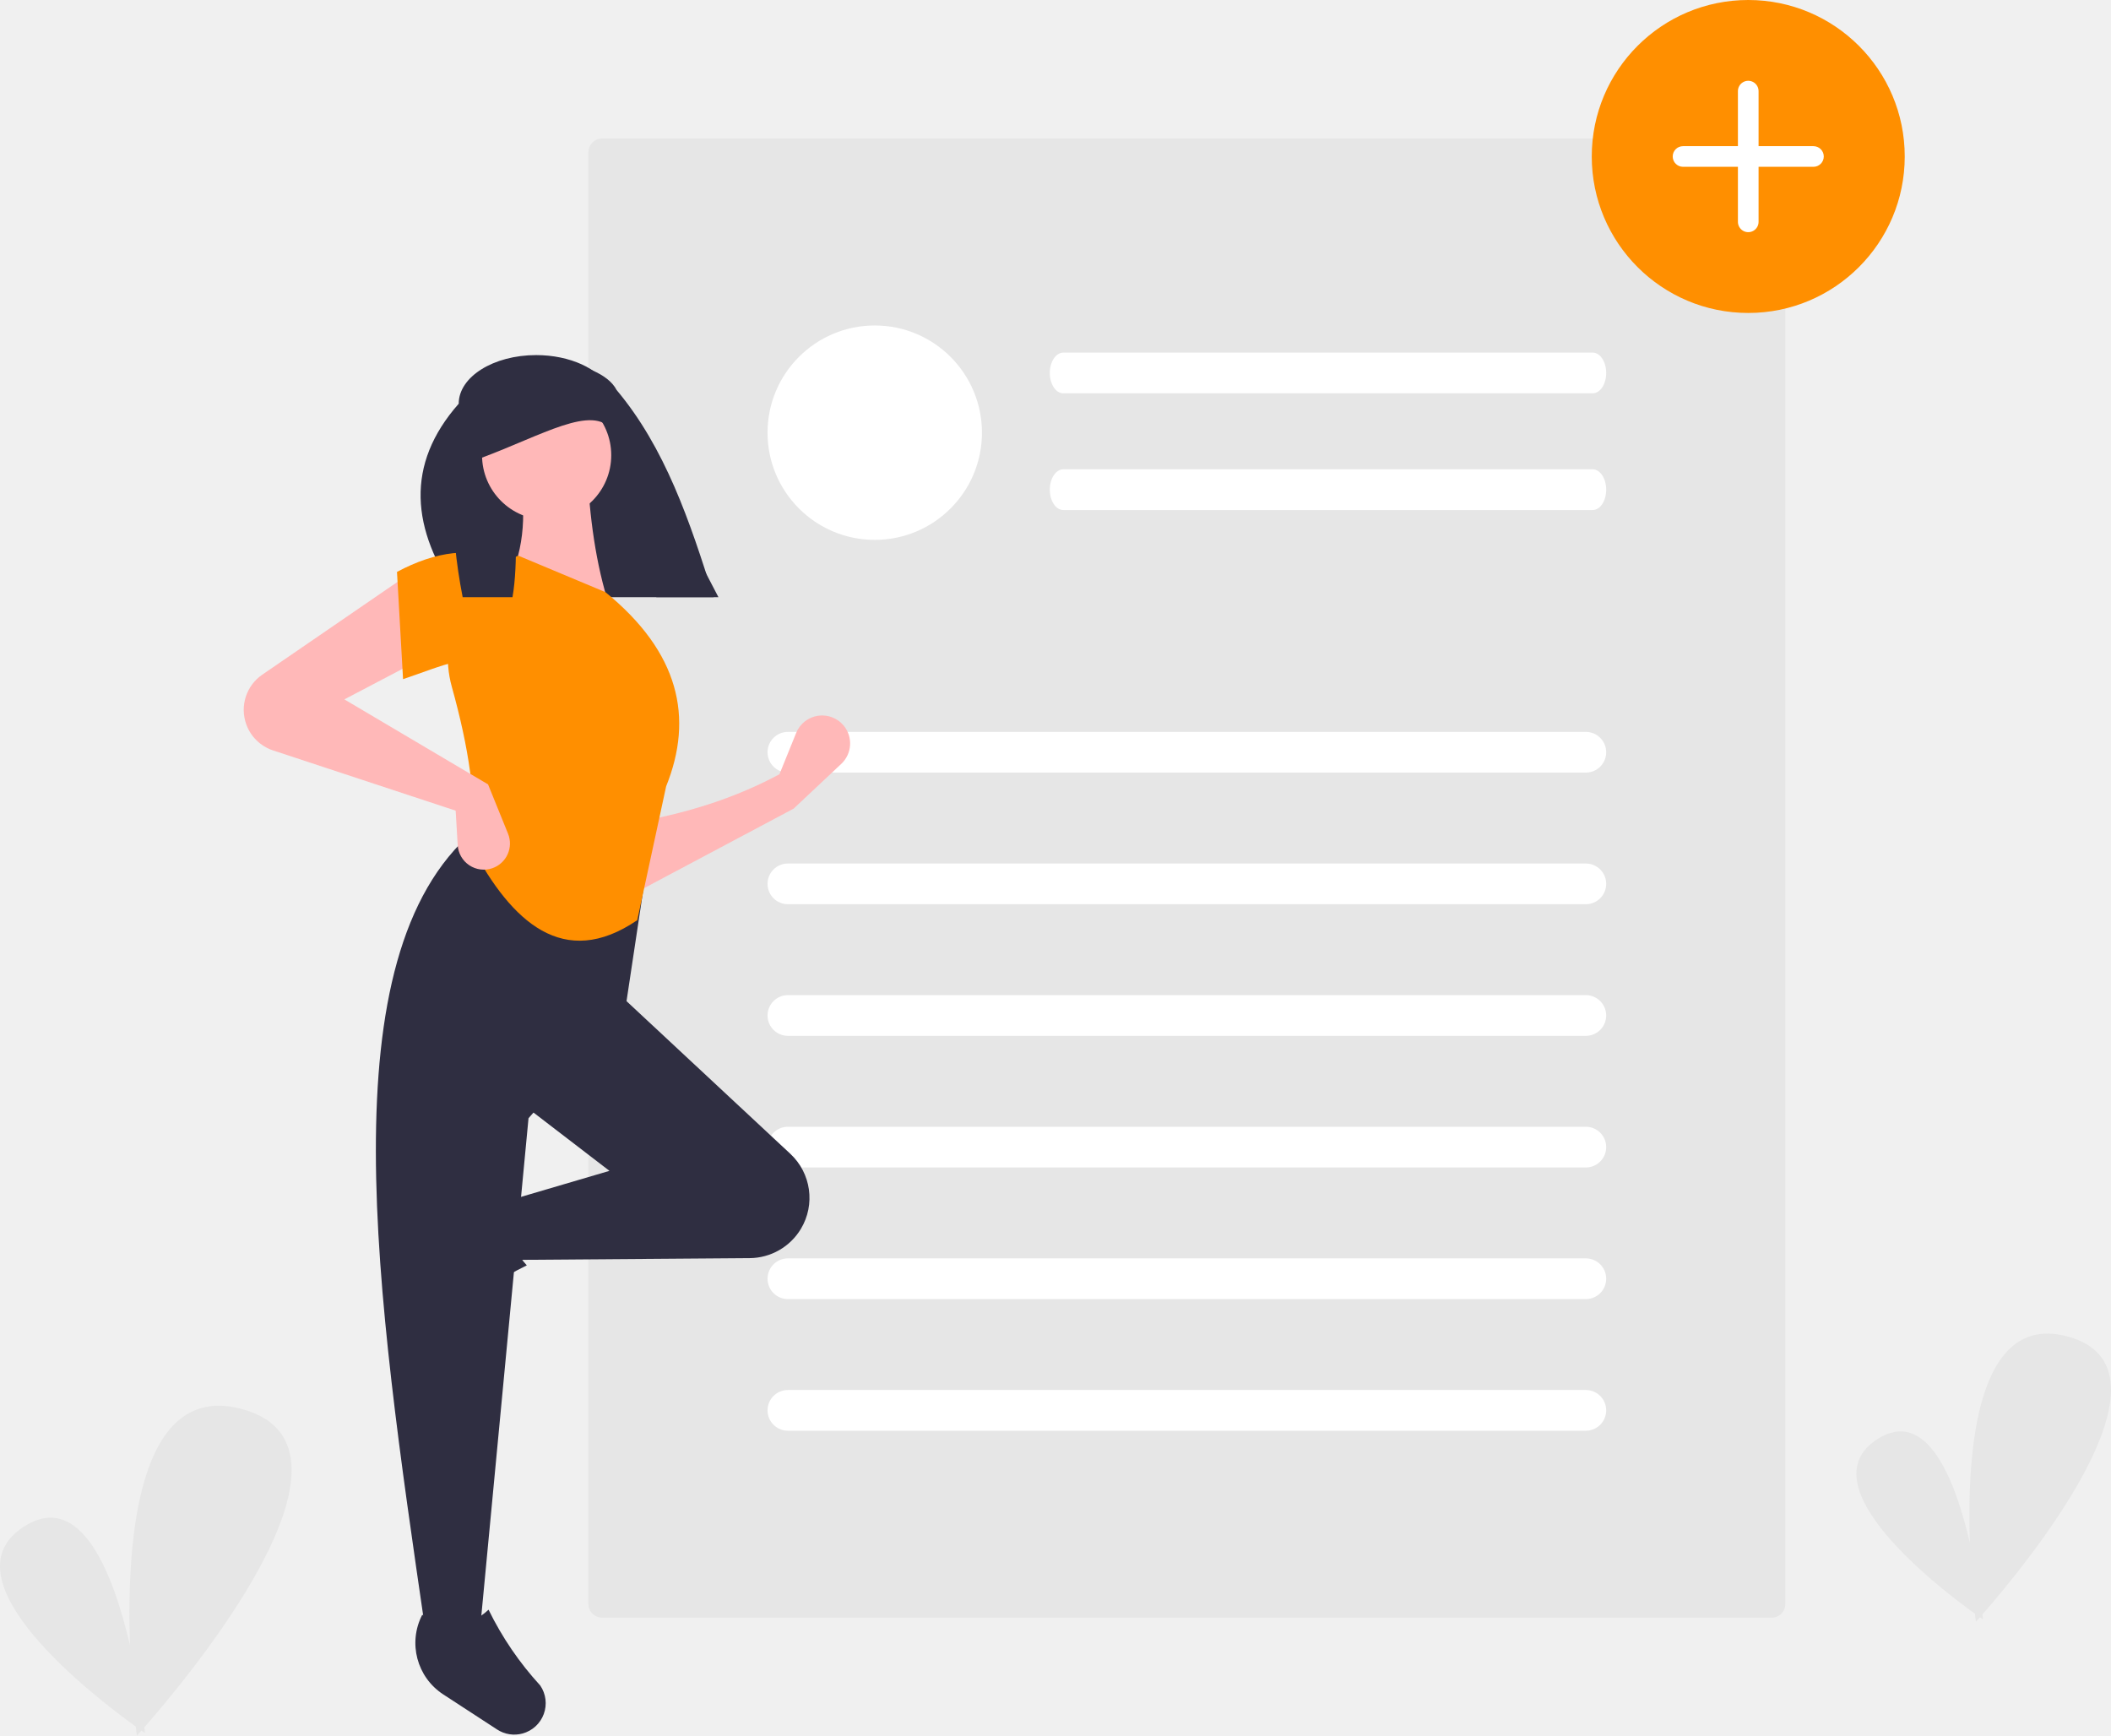
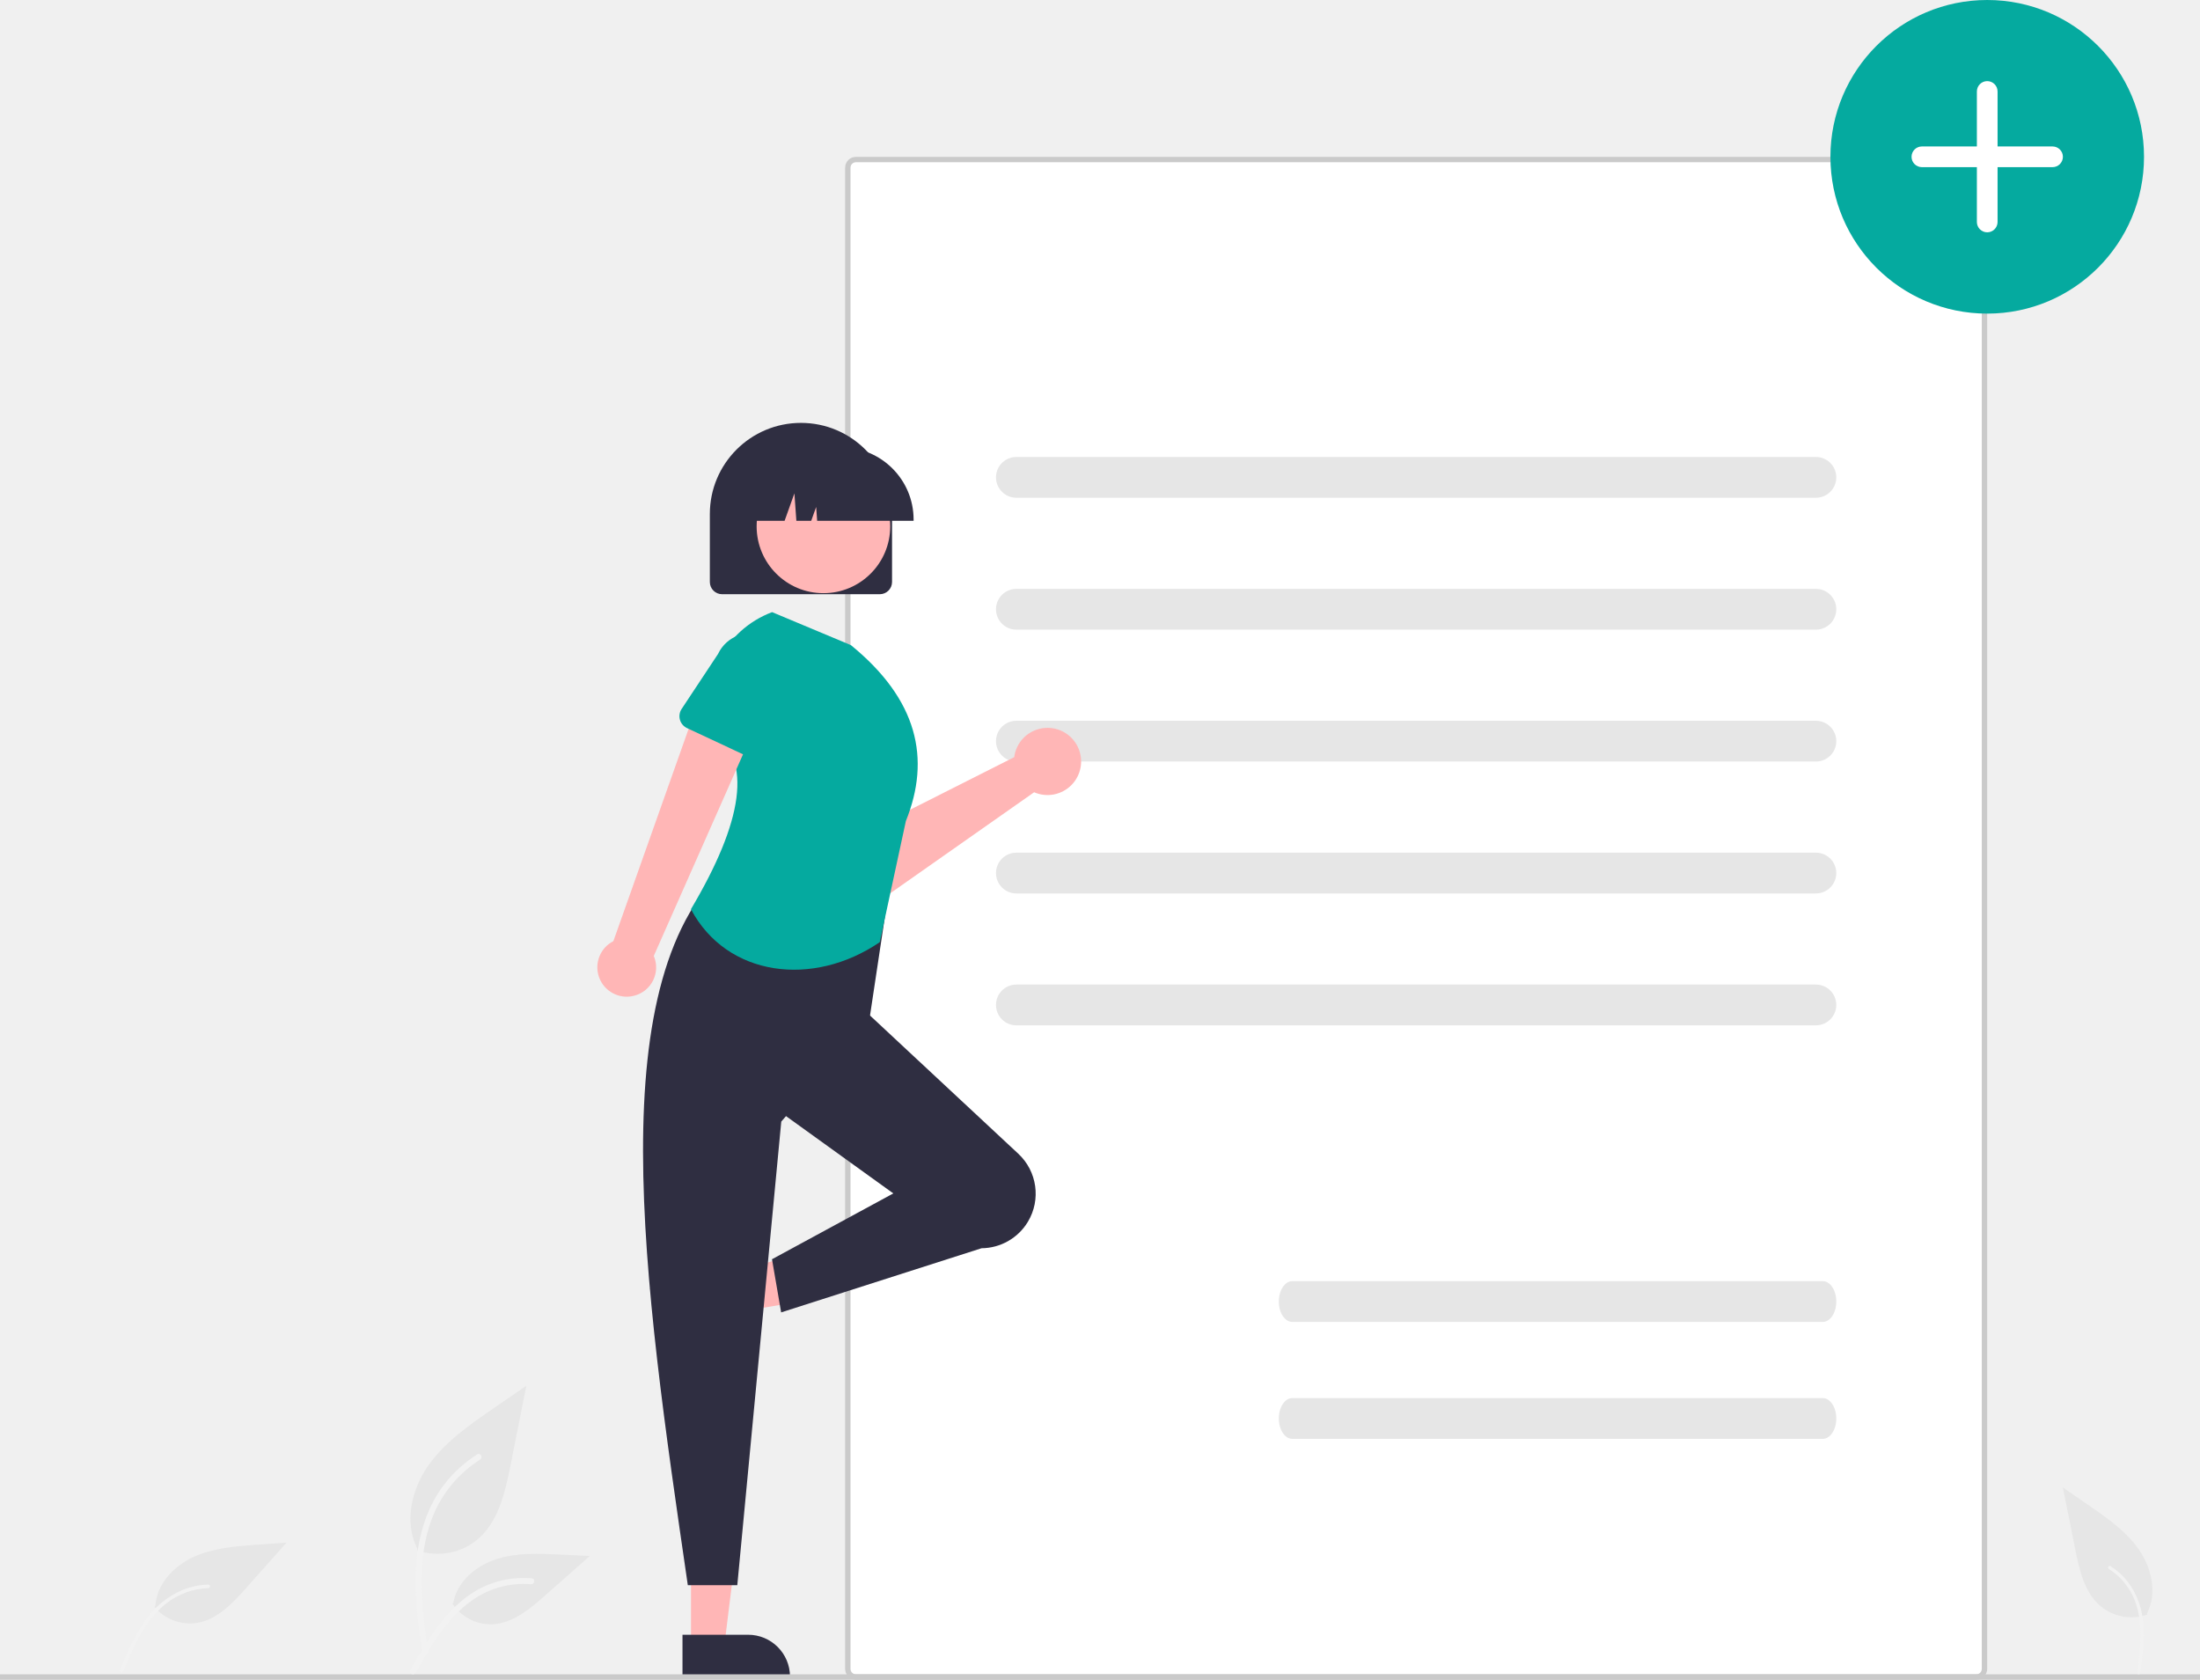
- <svg xmlns="http://www.w3.org/2000/svg" id="a6165653-2719-4fed-8ed9-8fe7d02b0919" data-name="Layer 1" width="777.805" height="639.552" viewBox="0 0 777.805 639.552">
-   <path d="M941.532,725.07c13.358-15.199,76.265-90.009,31.554-102.342-33.581-9.263-37.322,41.699-36.195,75.899-5.377-23.042-15.813-49.958-34.148-38.082-26.424,17.115,23.088,54.992,36.022,64.29.212,1.891.352,2.942.352,2.942s.53-.578,1.476-1.643c.739.517,1.15.795,1.15.795S941.675,726.258,941.532,725.07Z" transform="translate(-211.0973 -130.224)" fill="#e6e6e6" />
-   <path d="M264.281,766.677c15.3-17.408,87.349-103.092,36.14-117.217-38.461-10.609-42.746,47.76-41.456,86.93-6.159-26.39-18.111-57.219-39.111-43.617-30.264,19.603,26.444,62.984,41.257,73.634.243,2.166.404,3.369.404,3.369s.608-.663,1.691-1.882c.846.593,1.317.911,1.317.911S264.445,768.037,264.281,766.677Z" transform="translate(-211.0973 -130.224)" fill="#e6e6e6" />
-   <path d="M432.903,181.278a5.006,5.006,0,0,0-5,5v535a5.006,5.006,0,0,0,5,5H863.902a5.006,5.006,0,0,0,5-5v-535a5.006,5.006,0,0,0-5-5Z" transform="translate(-211.0973 -130.224)" fill="#e6e6e6" />
-   <path d="M795.403,414.903h-294a7.5,7.5,0,0,1,0-15h294a7.5,7.5,0,0,1,0,15Z" transform="translate(-211.0973 -130.224)" fill="#fff" />
-   <path d="M797.927,275.153H602.878c-2.748,0-4.976-3.358-4.976-7.5s2.228-7.5,4.976-7.5H797.927c2.748,0,4.976,3.358,4.976,7.5S800.675,275.153,797.927,275.153Z" transform="translate(-211.0973 -130.224)" fill="#fff" />
-   <path d="M797.927,318.153H602.878c-2.748,0-4.976-3.358-4.976-7.5s2.228-7.5,4.976-7.5H797.927c2.748,0,4.976,3.358,4.976,7.5S800.675,318.153,797.927,318.153Z" transform="translate(-211.0973 -130.224)" fill="#fff" />
-   <path d="M795.403,463.403h-294a7.5,7.5,0,0,1,0-15h294a7.5,7.5,0,0,1,0,15Z" transform="translate(-211.0973 -130.224)" fill="#fff" />
-   <path d="M795.403,511.903h-294a7.5,7.5,0,0,1,0-15h294a7.5,7.5,0,0,1,0,15Z" transform="translate(-211.0973 -130.224)" fill="#fff" />
-   <path d="M795.403,560.403h-294a7.5,7.5,0,0,1,0-15h294a7.5,7.5,0,0,1,0,15Z" transform="translate(-211.0973 -130.224)" fill="#fff" />
-   <path d="M795.403,608.903h-294a7.5,7.5,0,0,1,0-15h294a7.5,7.5,0,0,1,0,15Z" transform="translate(-211.0973 -130.224)" fill="#fff" />
-   <path d="M795.403,657.403h-294a7.5,7.5,0,0,1,0-15h294a7.5,7.5,0,0,1,0,15Z" transform="translate(-211.0973 -130.224)" fill="#fff" />
-   <circle cx="322.305" cy="159.429" r="39.5" fill="#fff" />
-   <path d="M594.265,414.903" transform="translate(-211.0973 -130.224)" fill="#fff" />
-   <path d="M503.507,428.188l-58.903,31.316-.746-26.096c19.226-3.209,37.517-8.797,54.429-17.895l6.16-15.22a10.318,10.318,0,0,1,17.536-2.678l0,0a10.318,10.318,0,0,1-.908,14.069Z" transform="translate(-211.0973 -130.224)" fill="#ffb8b8" />
-   <path d="M359.583,608.993v0a11.574,11.574,0,0,1,1.469-9.363L373.992,579.772a22.612,22.612,0,0,1,29.335-7.739h0c-5.438,9.256-4.68,17.377,1.878,24.434A117.631,117.631,0,0,0,377.269,615.511,11.574,11.574,0,0,1,359.583,608.993Z" transform="translate(-211.0973 -130.224)" fill="#2f2e41" />
-   <path d="M506.19,583.029l0,0a22.203,22.203,0,0,1-18.871,10.779l-85.96.651-3.728-21.623,38.026-11.184-32.061-24.605,35.044-41.008L502.289,555.363A22.203,22.203,0,0,1,506.19,583.029Z" transform="translate(-211.0973 -130.224)" fill="#2f2e41" />
-   <path d="M387.938,730.905H367.806C349.731,607.008,331.333,482.763,385.701,436.39l64.122,10.439-8.202,54.429-35.789,41.008Z" transform="translate(-211.0973 -130.224)" fill="#2f2e41" />
-   <path d="M403.634,768.972h0a11.574,11.574,0,0,1-9.363-1.469L374.413,754.565a22.612,22.612,0,0,1-7.741-29.335v0c9.257,5.437,17.377,4.679,24.434-1.88a117.63,117.63,0,0,0,19.047,27.935A11.574,11.574,0,0,1,403.634,768.972Z" transform="translate(-211.0973 -130.224)" fill="#2f2e41" />
-   <path d="M475.811,350.278H380.109c-17.674-25.003-19.748-48.913,0-71.294,0-9.896,12.783-17.919,28.551-17.919h0c12.352,0,23.303,4.985,27.139,12.354Z" transform="translate(-211.0973 -130.224)" fill="#2f2e41" />
-   <path d="M435.657,353.627l-37.28-8.947c6.192-12.674,6.702-26.776,3.728-41.754l25.351-.746C428.249,320.806,430.653,338.207,435.657,353.627Z" transform="translate(-211.0973 -130.224)" fill="#ffb8b8" />
-   <path d="M445.903,469.278c-27.139,18.493-46.314.633-60.947-26.923,2.033-16.862-1.259-37.041-7.357-58.966a40.138,40.138,0,0,1,24.506-48.401l0,0,32.061,13.421c27.224,22.19,32.582,46.227,22.368,71.578Z" transform="translate(-211.0973 -130.224)" fill="#ff8f00" />
-   <path d="M367.806,372.268l-29.824,15.658,52.938,31.316,7.366,18.17a9.637,9.637,0,0,1-5.789,12.731h0a9.637,9.637,0,0,1-12.762-8.544l-.745-12.663-67.284-22.204a15.733,15.733,0,0,1-9.873-9.611v0a15.733,15.733,0,0,1,5.903-18.303l54.105-37.118Z" transform="translate(-211.0973 -130.224)" fill="#ffb8b8" />
-   <path d="M397.631,375.25c-12.439-5.451-23.749.47-38.026,5.219l-2.237-39.517c14.176-7.556,27.692-9.593,40.263-3.728Z" transform="translate(-211.0973 -130.224)" fill="#ff8f00" />
-   <path d="M474.056,350.278H452.947c-13.138-24.236-12.541-67.056-40.777-57.512-18.141-10.767-7.732,31.484-12.243,57.512h-18.357c-4.988-25.43-5.057-50.913.811-71.635a9.655,9.655,0,0,1,3.512-7.059,19.952,19.952,0,0,1,2.945-2.238c6.487-4.087,10.843-6.414,20.32-6.414a57.204,57.204,0,0,1,15.688,2.157c.664.194,1.32.403,1.953.621.872.299,1.715.626,2.52.977,4.146,1.783,7.404,4.196,8.947,7.216C456.131,295.208,465.25,322.089,474.056,350.278Z" transform="translate(-211.0973 -130.224)" fill="#2f2e41" />
-   <circle cx="201.413" cy="167.729" r="23.802" fill="#ffb8b8" />
-   <path d="M436.652,288.772c-7.161-9.76-25.835,1.883-48.284,10.201V275.851c18.467-8.13,29.236-10.475,41.484-2.04Z" transform="translate(-211.0973 -130.224)" fill="#2f2e41" />
-   <circle cx="644.147" cy="57.659" r="57.659" fill="#ff8f00" />
-   <path d="M831.22,184.078a3.805,3.805,0,1,0,0,7.61h20.22v20.219a3.805,3.805,0,1,0,7.609,0V191.688h20.22a3.805,3.805,0,0,0,0-7.61H859.049V163.858a3.805,3.805,0,1,0-7.609,0v20.22Z" transform="translate(-211.0973 -130.224)" fill="#fff" />
+ <svg xmlns="http://www.w3.org/2000/svg" data-name="Layer 1" width="809" height="617.658" viewBox="0 0 809 617.658">
+   <rect x="310.755" y="57.658" width="420" height="560" rx="4" fill="#fff" />
+   <path d="M922.255,758.829h-412a4.005,4.005,0,0,1-4-4v-552a4.005,4.005,0,0,1,4-4h412a4.005,4.005,0,0,1,4,4v552A4.005,4.005,0,0,1,922.255,758.829Zm-412-558a2.002,2.002,0,0,0-2,2v552a2.002,2.002,0,0,0,2,2h412a2.002,2.002,0,0,0,2-2v-552a2.002,2.002,0,0,0-2-2Z" transform="translate(-195.5 -141.171)" fill="#cacaca" />
+   <path id="a6f80ec2-9665-4b0d-9b96-9f178d319553-842" data-name="Path 2621" d="M863.252,324.201h-294a7.5,7.5,0,0,1,0-15h294a7.5,7.5,0,1,1,0,15Z" transform="translate(-195.5 -141.171)" fill="#e6e6e6" />
+   <path id="af435bc5-0b88-4d77-bfed-030ae9fdf7f6-843" data-name="Path 2624" d="M863.252,372.701h-294a7.5,7.5,0,0,1,0-15h294a7.5,7.5,0,1,1,0,15Z" transform="translate(-195.5 -141.171)" fill="#e6e6e6" />
+   <path id="e557133a-77b8-499f-bd16-c334895c1269-844" data-name="Path 2625" d="M863.252,421.201h-294a7.5,7.5,0,0,1,0-15h294a7.5,7.5,0,1,1,0,15Z" transform="translate(-195.5 -141.171)" fill="#e6e6e6" />
+   <path id="ec19a4b8-f44f-4645-b4d7-76344dff0125-845" data-name="Path 2626" d="M863.252,469.701h-294a7.5,7.5,0,0,1,0-15h294a7.5,7.5,0,0,1,0,15Z" transform="translate(-195.5 -141.171)" fill="#e6e6e6" />
+   <path id="e86d23b2-1618-4af8-9c24-b5d1e0a773ab-846" data-name="Path 2627" d="M863.252,518.201h-294a7.5,7.5,0,0,1,0-15h294a7.5,7.5,0,1,1,0,15Z" transform="translate(-195.5 -141.171)" fill="#e6e6e6" />
+   <path d="M568.851,417.676a12.389,12.389,0,0,0-.389,1.912l-52.111,26.302-11.876-7.75L490.437,454.534l19.691,15.762a9.416,9.416,0,0,0,11.295.356l54.352-38.159a12.355,12.355,0,1,0-6.924-14.818Z" transform="translate(-195.5 -141.171)" fill="#ffb6b6" />
+   <path d="M514.643,446.883l-17.275,20.425a5.297,5.297,0,0,1-8.02.079l-17.62-20.021a14.71,14.71,0,0,1,19.064-22.407l22.597,14.001a5.297,5.297,0,0,1,1.253,7.922Z" transform="translate(-195.5 -141.171)" fill="#05aa9f" />
+   <polygon points="254.098 605.118 266.358 605.118 272.19 557.83 254.096 557.83 254.098 605.118" fill="#ffb6b6" />
+   <path d="M446.47,742.286l24.144-.001h.001A15.387,15.387,0,0,1,486.002,757.672v.5l-39.531.001Z" transform="translate(-195.5 -141.171)" fill="#2f2e41" />
+   <polygon points="251.336 473.432 254.822 485.185 301.817 477.332 296.671 459.985 251.336 473.432" fill="#ffb6b6" />
+   <path d="M449.784,610.466l6.866,23.147 0.0.001a15.387,15.387,0,0,1-10.376,19.126l-.479.142-11.241-37.899Z" transform="translate(-195.5 -141.171)" fill="#2f2e41" />
+   <path id="b5225405-dc09-4398-8f75-a858b019bf8f-847" data-name="Path 2622" d="M865.776,627.258H670.727c-2.748,0-4.976-3.358-4.976-7.5s2.228-7.5,4.976-7.5H865.776c2.748,0,4.976,3.358,4.976,7.5S868.524,627.258,865.776,627.258Z" transform="translate(-195.5 -141.171)" fill="#e6e6e6" />
+   <path id="a2f1c4f7-b8f3-4baf-98d5-81fcbaba2af5-848" data-name="Path 2623" d="M865.776,670.258H670.727c-2.748,0-4.976-3.358-4.976-7.5s2.228-7.5,4.976-7.5H865.776c2.748,0,4.976,3.358,4.976,7.5S868.524,670.258,865.776,670.258Z" transform="translate(-195.5 -141.171)" fill="#e6e6e6" />
+   <circle id="e62fa462-3819-44fb-9424-9fc2fe7133de" data-name="Ellipse 512" cx="730.755" cy="57.659" r="57.659" fill="#05aa9f" />
+   <path id="b20583ce-2285-4a88-ae2b-42b53348cdcc-849" data-name="Path 2642" d="M902.231,195.024a3.805,3.805,0,0,0,0,7.61h20.22v20.219a3.805,3.805,0,0,0,7.609,0V202.634h20.22a3.805,3.805,0,1,0,0-7.61H930.06v-20.22a3.804,3.804,0,0,0-7.609,0v20.22Z" transform="translate(-195.5 -141.171)" fill="#fff" />
+   <path id="a69a945f-f2e5-47e0-ba72-38a008e8891a-850" data-name="Path 2632" d="M573.49,590.42h0a20.065,20.065,0,0,1-17.054,9.741L482.752,623.75l-3.369-19.541L524,580l-43.227-31.133,31.67-37.06,57.522,53.613a20.066,20.066,0,0,1,3.525,25Z" transform="translate(-195.5 -141.171)" fill="#2f2e41" />
+   <path id="e980cf0f-d800-4ee3-940e-45939556ba77-851" data-name="Path 2633" d="M466.622,724.059H448.429c-16.335-111.969-32.962-224.25,16.172-266.16l57.949,9.434-7.412,49.189-32.343,37.06Z" transform="translate(-195.5 -141.171)" fill="#2f2e41" />
+   <path id="eba62579-0c8c-463a-8046-e804be002a11-852" data-name="Path 2637" d="M519.007,487.62c-24.526,16.713-56.208,12.783-69.432-12.12,19-32,23-55,7.705-65.5a36.273,36.273,0,0,1,22.145-43.742h0l28.974,12.129c24.6,20.054,29.445,41.776,20.215,64.687Z" transform="translate(-195.5 -141.171)" fill="#05aa9f" />
+   <rect id="e895ce6e-6fd8-41df-ae63-d595344ec23b" data-name="Rectangle 53" y="615.658" width="809" height="2" fill="#cacaca" />
+   <path id="e192092a-ee6f-4331-8843-6655178f0707-853" data-name="Path 438" d="M348.841,711.227a22.963,22.963,0,0,0,22.175-3.906c7.767-6.519,10.2-17.259,12.183-27.2l5.86-29.414-12.268,8.445c-8.823,6.076-17.846,12.346-23.955,21.146s-8.776,20.813-3.867,30.335" transform="translate(-195.5 -141.171)" fill="#e6e6e6" />
+   <path id="a858933f-d134-4d1f-a5b1-d2ecd5f2e072-854" data-name="Path 439" d="M350.736,748.884c-1.548-11.251-3.133-22.645-2.048-34.018.962-10.1,4.043-19.963,10.316-28.051a46.663,46.663,0,0,1,11.972-10.849c1.2-.756,2.3,1.142,1.107,1.894a44.362,44.362,0,0,0-17.547,21.172c-3.82,9.717-4.434,20.309-3.775,30.632.4,6.242,1.242,12.444,2.092,18.637a1.136,1.136,0,0,1-.766,1.349,1.1,1.1,0,0,1-1.349-.766Z" transform="translate(-195.5 -141.171)" fill="#f2f2f2" />
+   <path id="f4641f1e-7695-45f0-a79a-94f4839885fa-855" data-name="Path 440" d="M252.323,732.078a17.076,17.076,0,0,0,15.695,5.834c7.434-1.261,13.036-7.235,18.047-12.869l14.825-16.665-11.049.805c-7.945.579-16.092,1.208-23.321,4.556s-13.458,10.051-13.89,18.006" transform="translate(-195.5 -141.171)" fill="#e6e6e6" />
+   <path id="e7fd6c30-5753-49ca-a2fc-43310e28e2be-856" data-name="Path 441" d="M239.603,755.318c2.605-6.27,5.232-12.628,9.229-18.165a31.987,31.987,0,0,1,13.8-11.349,27.901,27.901,0,0,1,9.455-1.975c.846-.028.841,1.284,0,1.312a26.523,26.523,0,0,0-15.453,5.614c-4.909,3.857-8.428,9.134-11.21,14.657-1.682,3.34-3.122,6.794-4.556,10.245a.679.679,0,0,1-.8.464A.66.66,0,0,1,239.603,755.318Z" transform="translate(-195.5 -141.171)" fill="#f2f2f2" />
+   <path id="b52aaf37-3203-4cbf-9b60-86692d62068e-857" data-name="Path 442" d="M361.851,730.832a16.9,16.9,0,0,0,14.729,7.6c7.456-.354,13.672-5.558,19.267-10.5l16.55-14.612-10.953-.524c-7.877-.377-15.957-.729-23.46,1.7s-14.422,8.275-15.794,16.041" transform="translate(-195.5 -141.171)" fill="#e6e6e6" />
+   <path id="beff4645-a309-4245-bc03-2fdcf4e7d6c8-858" data-name="Path 443" d="M346.37,755.352c7.434-13.155,16.058-27.775,31.466-32.448a35.115,35.115,0,0,1,13.235-1.367c1.405.121,1.054,2.287-.348,2.166a32.621,32.621,0,0,0-21.121,5.588c-5.955,4.054-10.592,9.689-14.517,15.666-2.4,3.661-4.557,7.477-6.711,11.288C347.686,757.463,345.674,756.584,346.37,755.352Z" transform="translate(-195.5 -141.171)" fill="#f2f2f2" />
+   <path id="a434c3a5-879f-494a-805a-60016a50852d-859" data-name="Path 461" d="M985.122,734.85a17.721,17.721,0,0,1-17.112-3.014c-5.994-5.031-7.873-13.319-9.4-20.993l-4.523-22.7,9.469,6.52c6.809,4.689,13.772,9.527,18.486,16.318s6.773,16.062,2.985,23.41" transform="translate(-195.5 -141.171)" fill="#e6e6e6" />
+   <path id="eeef24b5-3622-48e4-8c10-5591845ab2d9-860" data-name="Path 462" d="M982.508,756.396c.833-6.067,1.689-12.212,1.105-18.343a28.849,28.849,0,0,0-5.563-15.126,25.162,25.162,0,0,0-6.456-5.85c-.646-.407-1.24.616-.6,1.021a23.921,23.921,0,0,1,9.462,11.417c2.06,5.24,2.391,10.951,2.036,16.517-.215,3.366-.67,6.71-1.128,10.049a.613.613,0,0,0,.413.727.6.6,0,0,0,.728-.413Z" transform="translate(-195.5 -141.171)" fill="#f2f2f2" />
+   <path d="M428.47,507.367a10.743,10.743,0,0,0,7.445-14.694l39.602-89.472-22.655-5.706-31.804,89.742a10.801,10.801,0,0,0,7.412,20.13Z" transform="translate(-195.5 -141.171)" fill="#ffb6b6" />
+   <path d="M470.156,419.202l-22.033-10.314a4.817,4.817,0,0,1-1.974-7.022l13.39-20.223a13.377,13.377,0,0,1,24.198,11.413l-6.924,23.163a4.817,4.817,0,0,1-6.657,2.982Z" transform="translate(-195.5 -141.171)" fill="#05aa9f" />
+   <path d="M519.029,359.67h-58a4.505,4.505,0,0,1-4.5-4.5v-25a33.5,33.5,0,0,1,67,0v25A4.505,4.505,0,0,1,519.029,359.67Z" transform="translate(-195.5 -141.171)" fill="#2f2e41" />
+   <circle cx="302.797" cy="193.558" r="24.561" fill="#ffb6b6" />
+   <path d="M531.455,332.67H495.989l-.364-5.092-1.818,5.092h-5.461l-.721-10.092-3.604,10.092H473.455v-.5a26.53,26.53,0,0,1,26.5-26.5h5a26.53,26.53,0,0,1,26.5,26.5Z" transform="translate(-195.5 -141.171)" fill="#2f2e41" />
</svg>
